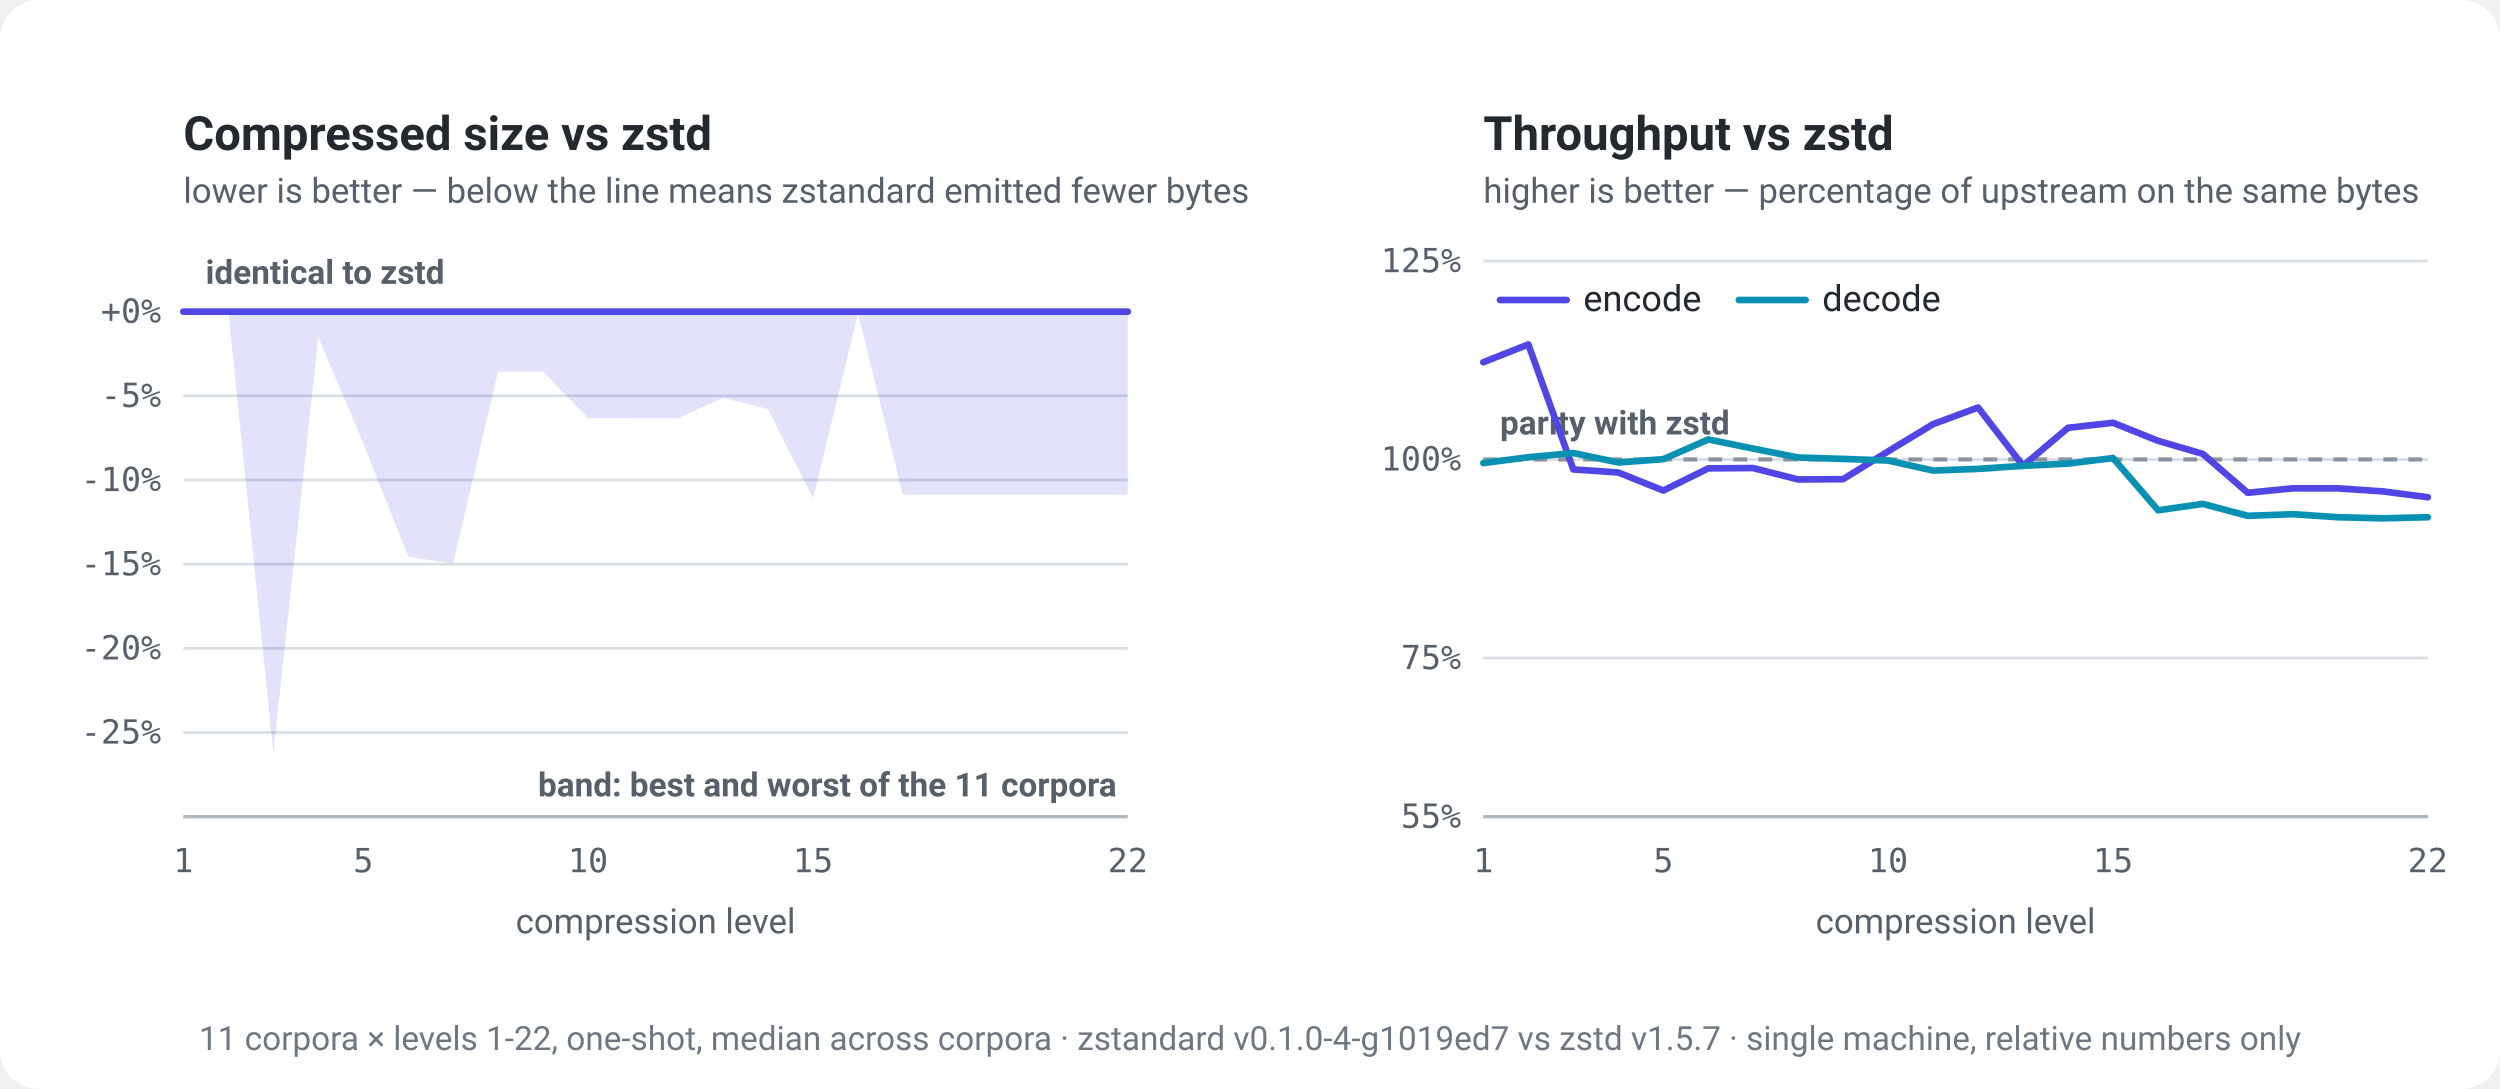
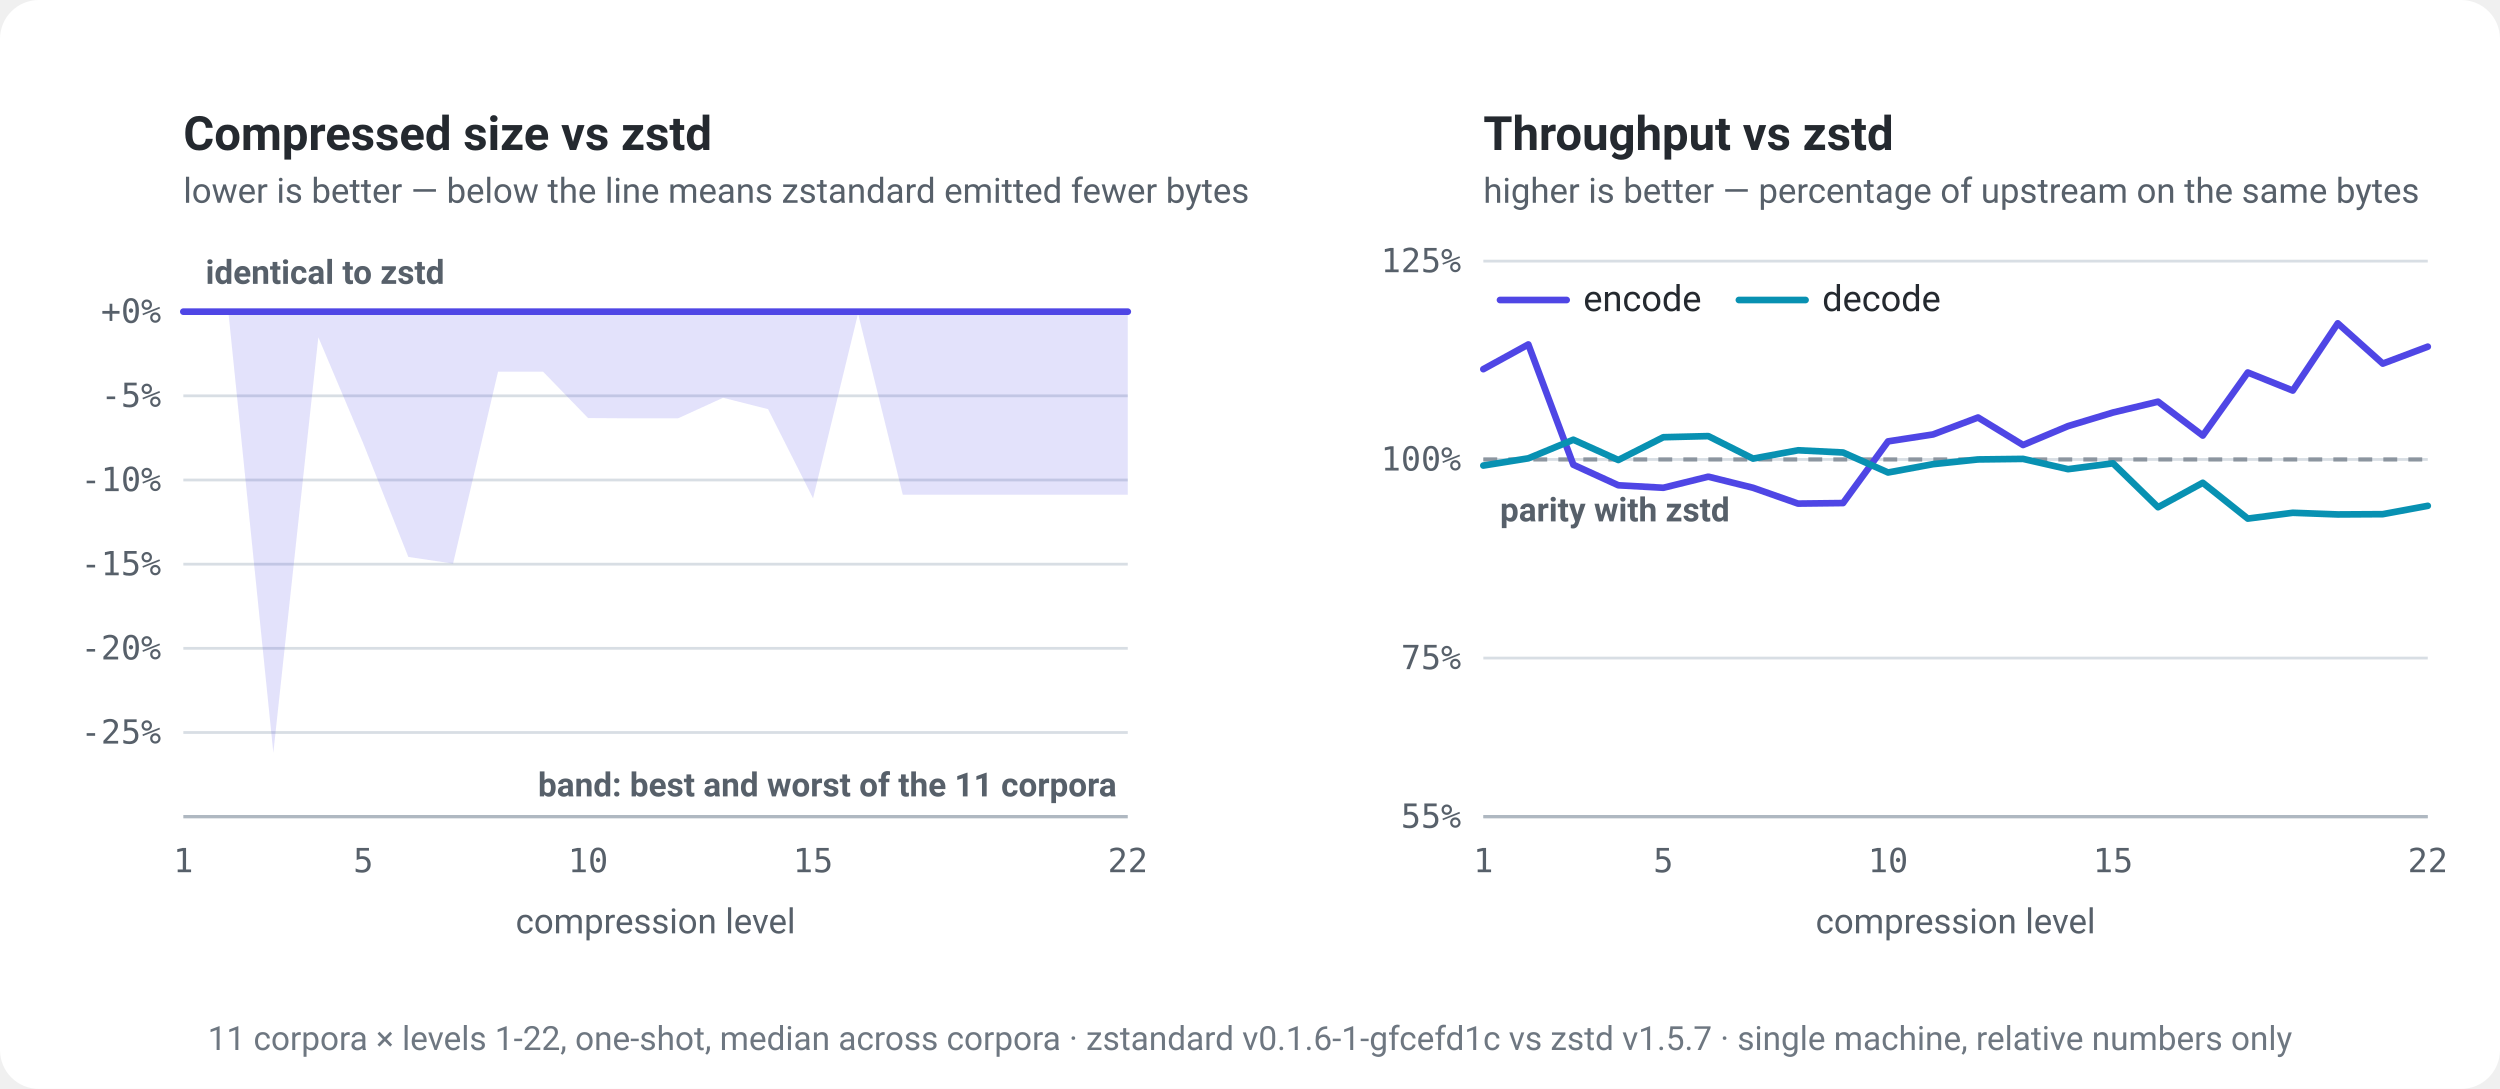
<svg xmlns="http://www.w3.org/2000/svg" viewBox="0 0 900 392" width="900" height="392" role="img" aria-label="Compressed size and throughput compared with upstream zstd across compression levels 1 to 22">
  <defs>
    <style>
      /* Generated by scripts/plot_benchmarks.py -- do not edit by hand.
         Keep markup characters out of this comment: XML does not treat style
         content as CDATA, so a literal angle bracket is parsed as a tag. */
      .page    { fill: #ffffff; }
      .grid    { stroke: #d8dee4; stroke-width: 1; }
      .axis    { stroke: #afb8c1; stroke-width: 1.2; }
      .parity  { stroke: #8c959f; stroke-width: 1.5; stroke-dasharray: 5 4; }
      .bandA   { fill: #4f46e5; fill-opacity: 0.16; }
      .lineA   { fill: none; stroke: #4f46e5; stroke-width: 2.4; stroke-linejoin: round; stroke-linecap: round; }
      .lineB   { fill: none; stroke: #0891b2; stroke-width: 2.4; stroke-linejoin: round; stroke-linecap: round; }
      .ptitle  { font-family: ui-sans-serif, -apple-system, "Segoe UI", Roboto, Helvetica, Arial, sans-serif; font-size: 17px; font-weight: 600; fill: #24292f; }
      .psub    { font-family: ui-sans-serif, -apple-system, "Segoe UI", Roboto, Helvetica, Arial, sans-serif; font-size: 12.5px; fill: #57606a; }
      .ytick   { font-family: ui-monospace, SFMono-Regular, Menlo, Consolas, monospace; font-size: 12px; fill: #57606a; text-anchor: end; }
      .xtick   { font-family: ui-monospace, SFMono-Regular, Menlo, Consolas, monospace; font-size: 12px; fill: #57606a; text-anchor: middle; }
      .axlabel { font-family: ui-sans-serif, -apple-system, "Segoe UI", Roboto, Helvetica, Arial, sans-serif; font-size: 12.5px; fill: #57606a; text-anchor: middle; }
      .legend  { font-family: ui-sans-serif, -apple-system, "Segoe UI", Roboto, Helvetica, Arial, sans-serif; font-size: 13px; fill: #24292f; }
      .note    { font-family: ui-sans-serif, -apple-system, "Segoe UI", Roboto, Helvetica, Arial, sans-serif; font-size: 12px; font-weight: 600; fill: #57606a; }
      .end     { text-anchor: end; }
      .caption { font-family: ui-sans-serif, -apple-system, "Segoe UI", Roboto, Helvetica, Arial, sans-serif; font-size: 12px; fill: #6e7781; text-anchor: middle; }
      @media (prefers-color-scheme: dark) {
        .page    { fill: #0d1117; }
        .grid    { stroke: #262c36; }
        .axis    { stroke: #3d444d; }
        .parity  { stroke: #6e7781; }
        .bandA   { fill: #818cf8; fill-opacity: 0.22; }
        .lineA   { stroke: #818cf8; }
        .lineB   { stroke: #22d3ee; }
        .ptitle  { fill: #e6edf3; }
        .psub    { fill: #9aa4b0; }
        .ytick   { fill: #9aa4b0; }
        .xtick   { fill: #9aa4b0; }
        .axlabel { fill: #9aa4b0; }
        .legend  { fill: #e6edf3; }
        .note    { fill: #9aa4b0; }
        .caption { fill: #8b949e; }
      }
    </style>
  </defs>
  <rect x="0" y="0" width="900" height="392" rx="14" class="page" />
  <text x="66" y="54" class="ptitle">Compressed size vs zstd</text>
  <text x="66" y="73" class="psub">lower is better — below the line means zstandard emitted fewer bytes</text>
  <line x1="66" y1="112.2" x2="406" y2="112.2" class="grid" />
  <text x="58" y="116.2" class="ytick">+0%</text>
  <line x1="66" y1="142.5" x2="406" y2="142.5" class="grid" />
  <text x="58" y="146.5" class="ytick">-5%</text>
  <line x1="66" y1="172.8" x2="406" y2="172.8" class="grid" />
  <text x="58" y="176.8" class="ytick">-10%</text>
  <line x1="66" y1="203.1" x2="406" y2="203.1" class="grid" />
  <text x="58" y="207.1" class="ytick">-15%</text>
  <line x1="66" y1="233.4" x2="406" y2="233.4" class="grid" />
  <text x="58" y="237.4" class="ytick">-20%</text>
  <line x1="66" y1="263.7" x2="406" y2="263.7" class="grid" />
  <text x="58" y="267.7" class="ytick">-25%</text>
  <line x1="66" y1="294" x2="406" y2="294" class="axis" />
  <text x="66.0" y="314" class="xtick">1</text>
  <text x="130.8" y="314" class="xtick">5</text>
  <text x="211.7" y="314" class="xtick">10</text>
  <text x="292.7" y="314" class="xtick">15</text>
  <text x="406.0" y="314" class="xtick">22</text>
  <text x="236" y="336" class="axlabel">compression level</text>
  <path d="M66.0,112.2 L82.2,112.2 L98.4,112.2 L114.6,112.2 L130.8,112.2 L147.0,112.2 L163.1,112.2 L179.3,112.2 L195.5,112.2 L211.7,112.2 L227.9,112.2 L244.1,112.2 L260.3,112.2 L276.5,112.2 L292.7,112.2 L308.9,112.2 L325.0,112.2 L341.2,112.0 L357.4,112.0 L373.6,112.0 L389.8,112.0 L406.0,112.0 L406.0,178.1 L389.8,178.1 L373.6,178.1 L357.4,178.1 L341.2,178.1 L325.0,178.1 L308.9,112.9 L292.7,179.4 L276.5,147.3 L260.3,143.2 L244.1,150.6 L227.9,150.6 L211.7,150.5 L195.5,133.8 L179.3,133.8 L163.1,202.9 L147.0,200.5 L130.8,159.7 L114.6,121.4 L98.4,271.0 L82.2,112.2 L66.0,112.5 Z" class="bandA" />
  <line x1="66" y1="112.2" x2="406" y2="112.2" class="parity" />
  <path d="M66.0,112.2 L82.2,112.2 L98.4,112.2 L114.6,112.2 L130.8,112.2 L147.0,112.2 L163.1,112.2 L179.3,112.2 L195.5,112.2 L211.7,112.2 L227.9,112.2 L244.1,112.2 L260.3,112.2 L276.5,112.2 L292.7,112.2 L308.9,112.2 L325.0,112.2 L341.2,112.2 L357.4,112.2 L373.6,112.2 L389.8,112.2 L406.0,112.2" class="lineA" />
  <text x="74" y="102.2" class="note">identical to zstd</text>
  <text x="402" y="286.7" class="note end">band: best and worst of the 11 corpora</text>
  <text x="534" y="54" class="ptitle">Throughput vs zstd</text>
  <text x="534" y="73" class="psub">higher is better — percentage of upstream on the same bytes</text>
  <line x1="534" y1="94.0" x2="874" y2="94.0" class="grid" />
  <text x="526" y="98.0" class="ytick">125%</text>
  <line x1="534" y1="165.4" x2="874" y2="165.4" class="grid" />
  <text x="526" y="169.4" class="ytick">100%</text>
  <line x1="534" y1="236.9" x2="874" y2="236.9" class="grid" />
  <text x="526" y="240.9" class="ytick">75%</text>
  <line x1="534" y1="294.0" x2="874" y2="294.0" class="grid" />
  <text x="526" y="298.0" class="ytick">55%</text>
  <line x1="534" y1="294" x2="874" y2="294" class="axis" />
  <text x="534.0" y="314" class="xtick">1</text>
  <text x="598.8" y="314" class="xtick">5</text>
  <text x="679.7" y="314" class="xtick">10</text>
  <text x="760.7" y="314" class="xtick">15</text>
  <text x="874.0" y="314" class="xtick">22</text>
  <text x="704" y="336" class="axlabel">compression level</text>
  <line x1="534" y1="165.4" x2="874" y2="165.4" class="parity" />
-   <text x="540" y="156.4" class="note">parity with zstd</text>
-   <path d="M534.0,130.4 L550.2,124.0 L566.4,169.0 L582.6,170.1 L598.8,176.6 L615.0,168.6 L631.1,168.5 L647.3,172.6 L663.5,172.5 L679.7,162.5 L695.9,152.7 L712.1,146.7 L728.3,167.7 L744.5,154.0 L760.7,152.2 L776.9,158.7 L793.0,163.4 L809.2,177.4 L825.4,175.8 L841.6,175.8 L857.8,176.9 L874.0,179.0" class="lineA" />
-   <path d="M534.0,166.7 L550.2,164.6 L566.4,163.1 L582.6,166.5 L598.8,165.3 L615.0,158.2 L631.1,161.5 L647.3,164.7 L663.5,165.2 L679.7,165.8 L695.9,169.4 L712.1,168.8 L728.3,167.7 L744.5,166.9 L760.7,164.9 L776.9,183.7 L793.0,181.4 L809.2,185.7 L825.4,185.1 L841.6,186.2 L857.8,186.6 L874.0,186.2" class="lineB" />
+   <text x="540.0" y="187.7" class="note">parity with zstd</text>
+   <path d="M534.0,132.9 L550.2,124.0 L566.4,167.3 L582.6,174.7 L598.8,175.6 L615.0,171.6 L631.1,175.6 L647.3,181.3 L663.5,181.1 L679.7,158.9 L695.9,156.4 L712.1,150.3 L728.3,160.2 L744.5,153.4 L760.7,148.5 L776.9,144.6 L793.0,156.8 L809.2,134.1 L825.4,140.6 L841.6,116.4 L857.8,130.9 L874.0,124.8" class="lineA" />
+   <path d="M534.0,167.6 L550.2,165.0 L566.4,158.3 L582.6,165.6 L598.8,157.4 L615.0,157.0 L631.1,165.1 L647.3,162.1 L663.5,162.9 L679.7,170.1 L695.9,167.1 L712.1,165.4 L728.3,165.2 L744.5,168.9 L760.7,166.8 L776.9,182.6 L793.0,173.8 L809.2,186.7 L825.4,184.6 L841.6,185.2 L857.8,185.1 L874.0,182.1" class="lineB" />
  <line x1="540" y1="108" x2="564" y2="108" class="lineA" />
  <text x="570" y="112" class="legend">encode</text>
  <line x1="626" y1="108" x2="650" y2="108" class="lineB" />
  <text x="656" y="112" class="legend">decode</text>
-   <text x="450" y="378" class="caption">11 corpora × levels 1-22, one-shot, median across corpora · zstandard v0.1.0-4-g1019ed7 vs zstd v1.5.7 · single machine, relative numbers only</text>
+   <text x="450" y="378" class="caption">11 corpora × levels 1-22, one-shot, median across corpora · zstandard v0.1.6-1-gfcefd1c vs zstd v1.5.7 · single machine, relative numbers only</text>
</svg>
